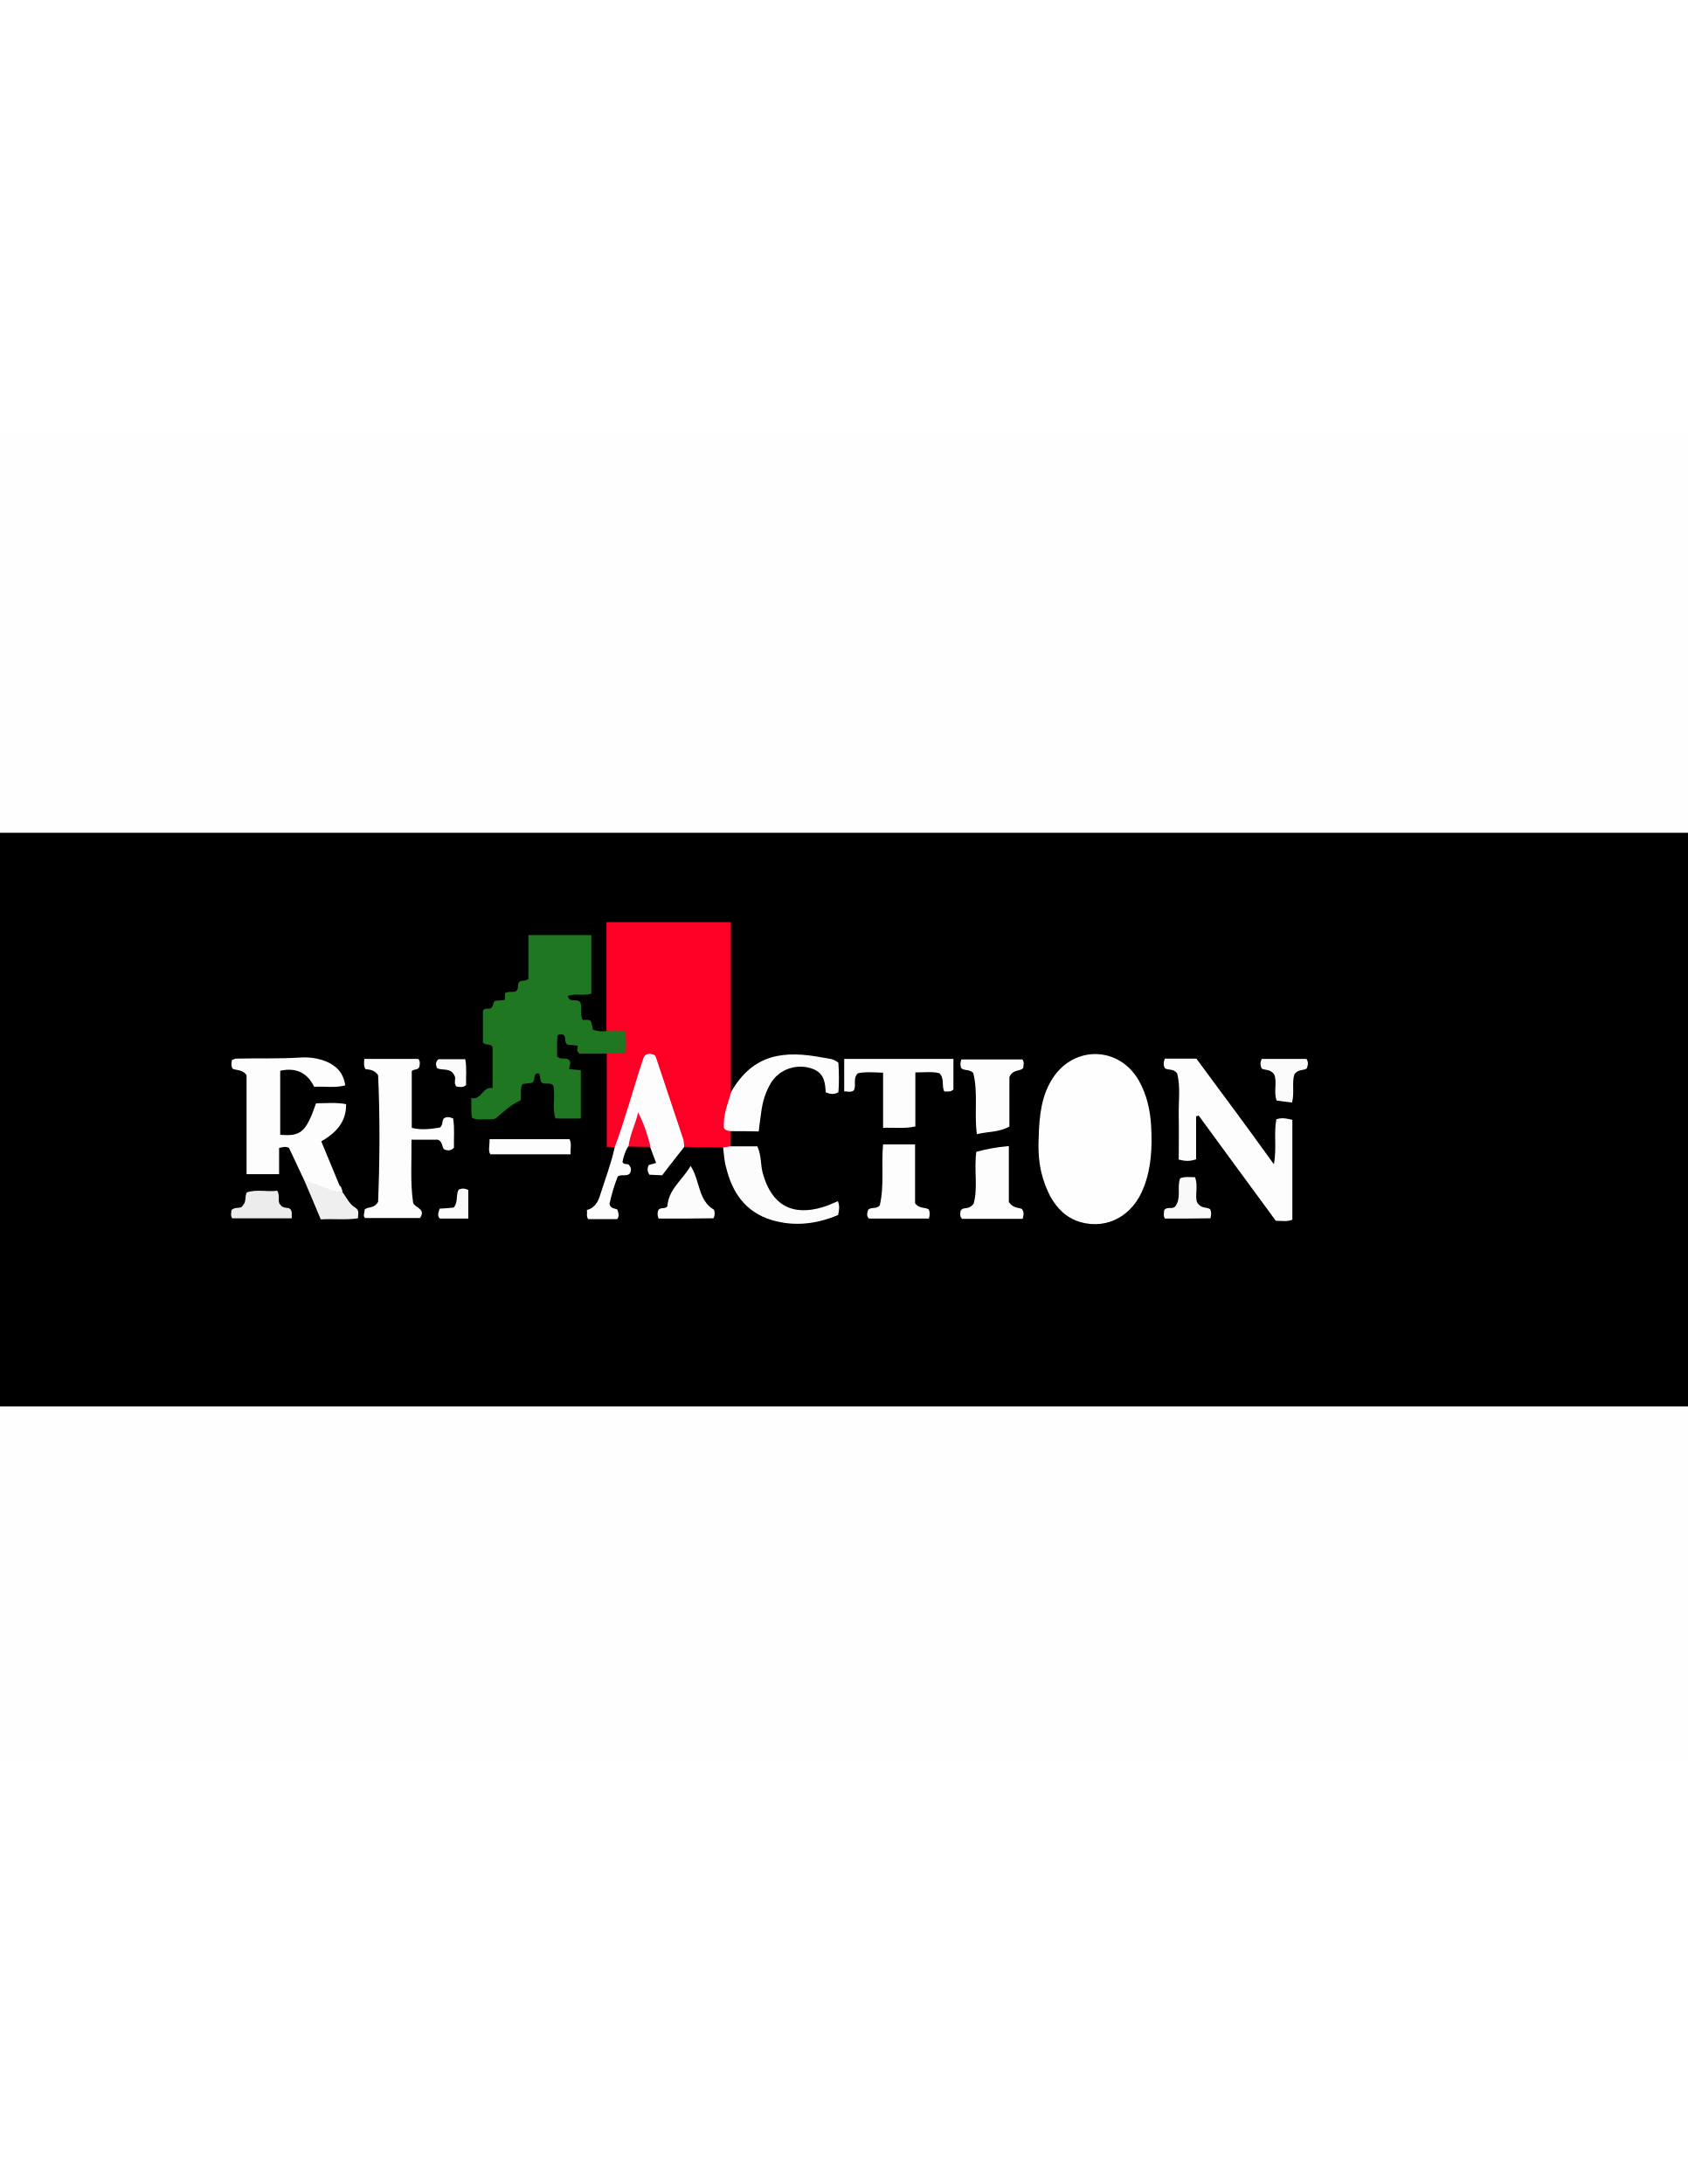
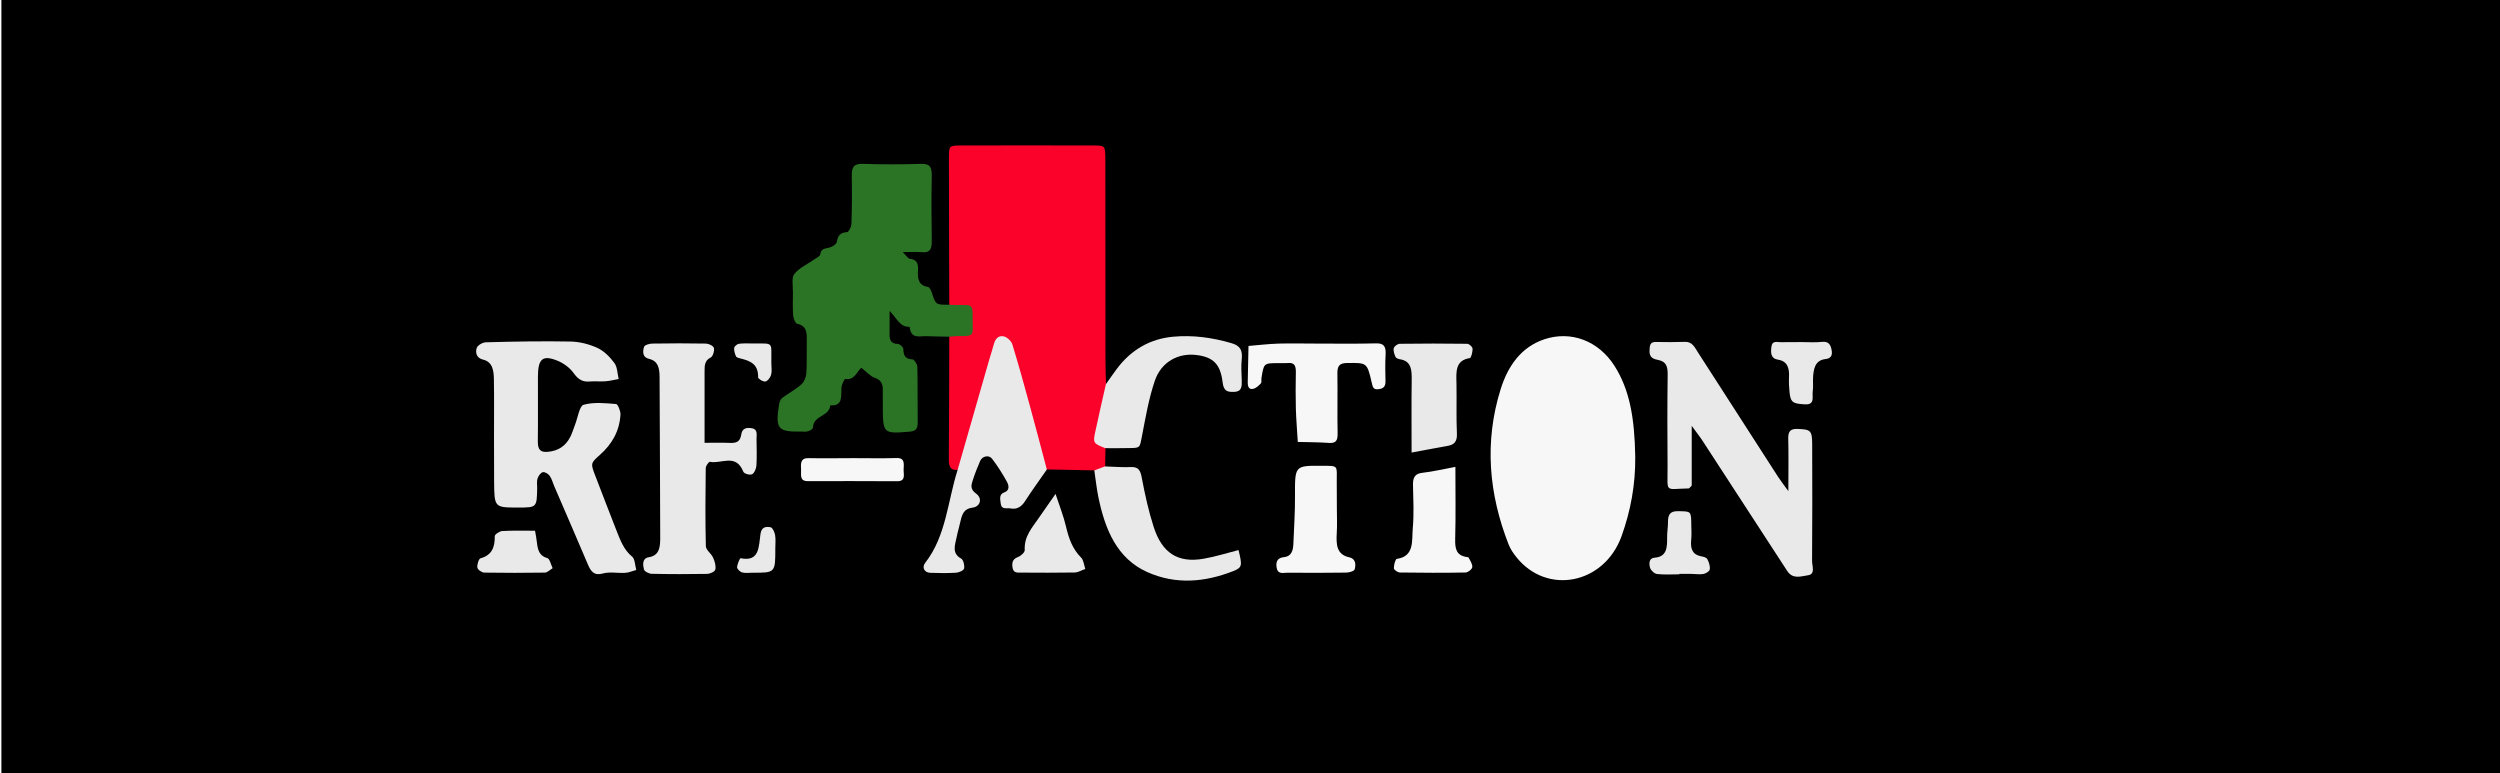
- <svg xmlns="http://www.w3.org/2000/svg" version="1.1" id="Layer_1" x="0px" y="0px" viewBox="0 0 612 792" style="enable-background:new 0 0 612 792;" xml:space="preserve">
-   <style type="text/css">
- 	.st0{fill:#FEFEFE;}
- 	.st1{fill:#FE0025;}
- 	.st2{fill:#1F7722;}
- 	.st3{fill:#FDFDFD;}
- 	.st4{fill:#FEFDFD;}
- 	.st5{fill:#FCFCFC;}
- 	.st6{fill:#EDECEC;}
- 	.st7{fill:#EFEFEF;}
- 	.st8{fill:#FAFAFA;}
- 	.st9{fill:#F9F9F9;}
- 	.st10{fill:#FBFBFB;}
- 	.st11{fill:#FA072B;}
- </style>
+ <svg xmlns="http://www.w3.org/2000/svg" version="1.1" id="Layer_1" x="0px" y="0px" viewBox="0 0 2328.4 719.9" enable-background="new 0 0 2328.4 719.9" xml:space="preserve">
  <g>
    <g>
-       <path d="M667,302c0,69.3,0,138.7,0,208c-1.5,1.3-3.3,1.5-5.1,1.6c-1.8,0.1-3.7,0-5.5,0c-232.9,0-465.8,0-698.7,0    c-3.6,0-7.4,0.9-10.6-1.6c0-69.3,0-138.7,0-208c1.5-1.3,3.3-1.5,5.1-1.6c1.8-0.1,3.7,0,5.5,0c232.9,0,465.8,0,698.7,0    C660,300.4,663.8,299.5,667,302z" />
-       <path class="st0" d="M667,302c-240,0-480,0-720,0c0-48.3,0-96.7,0-145c240,0,480,0,720,0C667,205.3,667,253.7,667,302z" />
-       <path class="st0" d="M-53,510c240,0,480,0,720,0c0,42.3,0,84.7,0,127c-240,0-480,0-720,0C-53,594.7-53,552.3-53,510z" />
-       <path class="st1" d="M265,410.2c0,1.8-0.1,3.7-0.1,5.5c-0.8,1.2-1.7,1.1-2.7,0.4c-4.7-0.1-9.4-0.1-14-0.2c-2.1-1.7-2.1-4.4-3-6.7    c-2.9-8.3-5.4-16.7-8.5-24.8c-3.1,0.3-3,2.5-3.5,4.1c-2.2,7.5-5,14.8-7,22.3c-0.5,2-0.8,4.4-3.3,5.2c-0.8,0-1.6-0.1-2.9-0.1    c0-11.3,0-22.5,0-33.7c1.1-1.6,3.1-1.1,4.6-2.1c1-0.8,1-2.1,0.4-3.4c-1.2-1.8-3.9-0.8-5.1-2.7c0-13.1,0-26.2,0-39.6    c15.1,0,29.8,0,45.1,0c0,20.6,0,41,0,61.5c1.3,2,0,3.9-0.4,5.7C264.1,404.4,263.4,407.3,265,410.2z" />
-       <path class="st0" d="M376.6,413.1c0.2-9.2,1.2-16,5.1-22.1c7.8-12,24.1-11.6,31.2,0.8c2.9,5.1,4.2,10.8,4.5,16.7    c0.4,7.5,0.1,15-2.7,22.1c-3.9,10.3-13.2,15.3-22.9,12.6c-5.1-1.5-8.5-4.9-11-9.4C378.2,428.7,376.2,422.6,376.6,413.1z" />
-       <path class="st2" d="M220,373.9c2.1,0,4.2,0,6.5,0c0.8,2.7,0.4,5.1,0.4,7.7c-2.3,0.8-4.6,0.2-6.9,0.5c-3.5,0-7,0-9.9,0    c-1.3-1.1-0.6-1.9-0.6-2.9c-1.3-0.1-2.6-0.3-3.8-0.4c-1.3-1-0.2-2.7-1.5-3.6c-0.9-0.2-2-0.2-2.1,0.7c-0.2,2.5-0.1,4.9-0.1,7.2    c1.4,1.4,3.1,0.3,4.3,1.2c1,1.1,0.1,2.2,0.1,3.4c1.3,0.1,2.6,0.3,4.2,0.4c0,5.8,0,11.5,0,17.5c-3.1,0-6,0-9.2,0    c-1.3-3.9,0.1-8.1-0.8-12c-1.3-1.3-3.1-0.1-4.2-1.1c-0.9-1-0.2-2.4-1.2-3.3c-2.4,0.1-0.6,2.7-2.4,3.5c-0.8,0.1-2.1,0.2-3.3,0.4    c-1.2,2-0.2,4.1-0.8,6c-3.4,1.4-5.9,3.9-8.6,6.2c-1.2,0.9-2.7,0.6-4.2,0.6c-1.5,0-3,0.3-4.7-0.5c-0.6-2.1-0.1-4.4-0.4-7.2    c3.8,0.9,4.1-4.3,7.8-3.6c0-5.2,0-10.1,0-15c-0.9-1.2-2.3-0.4-3.5-1.5c0-3.7,0-7.6,0-11.6c0.7-1.2,2.2-0.4,2.9-0.9    c1.1-0.7,0.5-2.2,1.7-2.7c1-0.1,2.2-0.2,3.4-0.3c0-0.8,0-1.6,0-2.4c1.2-0.9,2.6-0.2,3.9-0.7c1.2-0.7,0.5-2.1,1.1-3.2    c0.8-1,2.2-0.3,3.5-1.3c0-5,0-10.2,0-15.9c7.7,0,15.1,0,22.8,0c0,7,0,14,0,21.2c-2.7,1-5.7-0.2-8.5,0.9c0.6,2.7,3.4,0.6,4.5,2.3    c0.7,1.5-0.1,3.4,0.7,6c0.3,0.9,2.2-0.3,3.2,0.9c0.2,0.9,0.5,2,0.7,3C217.1,374.2,218.6,374,220,373.9z" />
-       <path class="st3" d="M433.7,404.8c0,5.2,0,10.5,0,15.6c-2.3,0.8-4,0.7-6.3,0.1c0-5.3,0.1-10.6,0-15.9c-0.1-5.3,0.7-10.6-0.6-15.4    c-1.4-1.8-3.2-1-4.4-1.8c-0.6-1.1-0.6-2.2,0-3.5c3.7,0,7.5,0,11.4,0c4.6,6.2,9.2,12.5,13.9,18.8c4.6,6.3,9.2,12.5,14.2,19.5    c1.1-5.9-0.1-11.2,0.9-16.3c2-0.7,3.7-0.3,5.8,0.2c0,12.1,0,24.1,0,36.2c-1.9,0.8-3.7,0.4-6,0.4c-9.3-12.6-18.6-25.4-28-38.2    C434.3,404.7,434,404.8,433.7,404.8z" />
-       <path class="st3" d="M110.3,428c-1.8-3.9-3.7-7.8-5.5-11.7c-1-0.6-2.1-0.4-3.6,0c0,3.1,0,6.2,0,9.5c-4,0-7.6,0-11.8,0    c0-12.1,0-24,0-35.9c-1.4-2.1-3.6-1.7-5-2.3c-0.7-1.1-0.5-2.1-0.3-3.2c0.4-0.1,0.8-0.4,1.3-0.5c7.8-0.2,15.6,0.1,23.5-0.4    c3.1-0.2,6.3,0.2,9.3,1.4c3.8,1.6,6.3,4.1,7,8.7c-3.8,1-7.4,0.3-11.3,0.5c-2.4-5-6.5-7.1-12.3-5.8c0,7.8,0,15.5,0,23.2    c7.5,0.7,9.4-1,13-11.4c3.5,0,7.2-0.4,10.9,0.3c0.1,6.6-3.8,10.5-9,13.5c2.3,5.5,4.5,10.8,6.7,16.2c0.3,0.3,0.5,0.6,0.7,1    c0.1,0.3,0.2,0.7,0.3,1C118.4,433.9,114.4,430.8,110.3,428z" />
-       <path class="st3" d="M132.1,384c6.8,0,13.3,0,19.6,0c0.8,1.1,0.5,2.1,0.3,3c-0.5,1.1-1.8,0.6-2.7,1.4c0,6.7,0,13.5,0,20.6    c3.5,0.9,6.9,0.4,10.2-0.1c1.2-1,0.7-2.3,1.4-3.3c1-0.7,2.1-0.6,3.4,0c0.6,3.6,0.2,7.2,0.3,10.6c-1.2,1.3-2.3,1-3.4,0.7    c-1.2-0.8-0.4-2.7-2.4-3.6c-2.6,0-5.7,0-9.6,0c0.1,7.7-0.5,15.4,0.6,22.9c0.9,2,4.7,2.1,2.5,5.5c-6.3,0-12.9,0-19.9,0    c-0.9-0.6-0.2-1.8-0.2-3c1.1-1.3,3.4-0.2,4.9-2.9c0.6-14.8,0.7-30.7,0-45.9c-1.5-2.1-3.3-2-4.6-2.2    C131.8,386.4,132,385.4,132.1,384z" />
-       <path class="st4" d="M222.9,416c3.8-10.2,6.6-20.8,10-31.1c0.3-0.8,0.4-1.6,1.1-2.3c1-0.6,2.1-0.5,3.2-0.1    c0.2,0.3,0.5,0.5,0.6,0.8c3.3,9.9,6.6,19.8,9.9,29.7c0.3,0.9,0.3,2,0.4,2.9c-2.6,3.4-5.3,6.7-8,10.3c-1.5-0.1-3.1-0.1-4.6-0.2    c-0.9-1.2-0.8-2.3-0.3-3.5c0.8-0.2,1.7-0.5,2.7-0.8c-0.7-1.9-1.4-3.8-2.1-5.6c-2.8-2.7-2.7-6.7-4.5-9.9c0-0.7-1.1,0-0.5-0.2    c0.2,0,0.3,0.1,0.2,0.3c-0.4,3.5-0.7,6.9-3.3,9.6c-1.1,1.7-1.6,3.6-2,5.5c0.6,1.2,2,0.4,2.4,1.1c0.9,1.1,0.8,2,0.3,3    c-1.2,1.3-2.9,0.2-4.4,1.1c-1.3,3.3-2.3,6.7-3,10c0.4,1.9,2.2,1.5,2.9,2.1c0.4,1.3,0.7,2.3-0.1,3.4c-3.5,0-7,0-10.5,0    c-0.8-1-0.3-2-0.5-3.3c2.7-0.7,3.9-2.7,4.7-5.1C219.4,427.7,221.6,422,222.9,416z" />
-       <path class="st3" d="M345.7,384c0,4.1,0,7.7,0,11.1c-1.2,1.1-2.3,0.6-3.3,0.7c-1.1-2.2,0.2-4.7-1.8-6.6c-2.6-0.7-5.4-0.3-8.7-0.3    c0,6.6,0,13,0,19.6c-4.1,0.9-7.6,0.3-11.7,0.5c0-6.8,0-13.2,0-20c-3.4-0.1-6.3-0.4-9.1,0.2c-2,1.8-0.5,4.3-1.5,6.2    c-1.1,0.9-2.2,0.3-3.5,0.4c0-4.1,0-7.8,0-11.8C319.3,384,332.3,384,345.7,384z" />
-       <path class="st3" d="M265,410.2c-0.8-0.2-1.7,0-2.5-1.1c-0.4-4.5,1.4-8.9,2.7-13.3c8-13.8,19.3-14.9,33-12.3    c1.9,0.4,4,0.3,5.8,1.9c0.2,3.5,0.3,7.1,0,10.7c-1.6,0.9-3,0.7-4.6,0c-0.2-3.4-0.5-6.8-4.5-8.4c-5.6-2.2-12.1-0.2-15.3,4.9    c-2,3.3-3.1,6.9-3.6,10.8c-0.3,2.1-0.6,4.3-0.9,6.9C271.6,410.2,268.3,410.2,265,410.2z" />
-       <path class="st5" d="M262.2,416.1c0.9-0.1,1.8-0.2,2.7-0.4c3.3,0,6.6,0,9.7,0c1.6,3.5,1.1,6.8,2,9.8c3.1,11.4,10.6,15.7,21.9,12.2    c1.7-0.5,3.4-1.3,5.3-2.1c0.7,1.6,0.5,3.1,0.1,5c-7.8,3.3-15.9,4.3-24.2,1.8c-9.4-2.9-14.2-9.9-16.4-19    C262.6,421.1,262.5,418.5,262.2,416.1z" />
-       <path class="st3" d="M320.2,415c3.9,0,7.4,0,11.6,0c0,7.2,0,14.3,0,21.3c1.4,2.1,3.7,1.4,5,2.3c0.4,1.1,0.4,2.1,0,3.3    c-7.2,0-14.4,0-21.7,0c-1-0.9-0.7-2-0.3-3.2c1.1-1.1,3-0.1,4.2-1.6C320.7,429.9,319.5,422.5,320.2,415z" />
-       <path class="st3" d="M352.9,389.1c-1.5-1.5-3.4-0.7-4.4-1.8c-0.3-1-0.4-1.9,0.1-3.1c7.3,0,14.7,0,22.1,0c0.8,1,0.4,2,0.3,3.1    c-1.2,1.4-3.7,0.3-5,3.3c0,5.2,0,11.5,0,17.9c-3.8,2.2-7.9,1.8-11.8,2.8C353.2,403.7,354.7,396.3,352.9,389.1z" />
-       <path class="st3" d="M370.8,442c-7.6,0-14.9,0-22,0c-0.9-1-0.6-2-0.5-2.9c0.5-0.9,1.3-0.9,2.1-1c0.9-0.1,1.6-0.4,2.6-1.5    c1.7-5.8,0.1-12.3,1-18.9c3.6-1,7.3-1.7,11.8-2.1c0,7.3,0,14.3,0,20.3c1.7,2.4,3.4,1.9,4.7,2.5C371.4,439.5,371.2,440.6,370.8,442    z" />
-       <path class="st5" d="M238.8,441.9c-0.5-1.2-0.4-2-0.2-2.8c0.6-1.6,2.6-0.4,3.4-1.7c0.4-6.2,5.5-9.5,8.4-14.6    c3.5,5.3,2.6,12.5,8.5,15.9c0.3,1,0.4,1.9-0.2,3.1C252.3,441.9,245.6,441.9,238.8,441.9z" />
-       <path class="st3" d="M177.5,413.1c9.9,0,19.3,0,29,0c0.9,1.6,0.2,3.5,0.4,5.5c-9.7,0-19.3,0-29.1,0    C176.9,417.2,177.6,415.4,177.5,413.1z" />
-       <path class="st6" d="M84.2,441.8c-0.7-1-0.3-1.9-0.3-2.9c1.2-1.5,3.5-0.3,4.1-1.7c1.5-1.5,0.6-3.2,1.5-4.8c3.5-1.2,7.3-0.1,11-0.6    c1.2,1.8,0,3.9,1.1,5c1,1.6,2.7,0.9,3.6,1.6c0.9,1,0.5,2,0.6,3.4C98.7,441.8,91.6,441.8,84.2,441.8z" />
-       <path class="st7" d="M110.3,428c3.2,1.1,6.4,2.1,9.4,3.4c1.4,0.6,2.8,0.5,4.2,0.6c1.7,2,2.6,4.6,5,6c1.5,0.9,0.9,2.3,0.9,3.8    c-4.4,0.7-8.8,0.1-13.5,0.4C114.3,437.3,112.3,432.7,110.3,428z" />
-       <path class="st8" d="M462,389.6c-1.5-2-3.3-1.4-4.5-2.1c-0.6-1.2-0.6-2.3,0-3.5c5.4,0,10.8,0,16.2,0c0.8,1.2,0.6,2.2,0.1,3.5    c-1.3,0.8-3.3,0.2-4.5,2.2c-0.9,2.9,0.1,6.5-0.8,10.1c-2-0.2-3.7-0.4-5.6-0.7C461.7,395.9,463.2,392.4,462,389.6z" />
-       <path class="st9" d="M422.4,441.9c-0.7-1.1-0.3-2.1-0.3-3c1.1-1.6,3.1-0.1,4.1-1.5c2.2-3,0.5-6.8,1.7-10.1    c1.7-0.7,3.5-0.4,5.4-0.4c1.3,3.3-0.2,6.8,0.8,9.2c1.4,2.3,3.4,1.5,4.7,2.4c0.5,1.1,0.4,2,0.1,3.3    C433.6,441.9,428.1,441.9,422.4,441.9z" />
-       <path class="st8" d="M159.4,438.3c1.8-0.1,3.4-0.2,5.1-0.4c1.7-1.9,0.7-4.5,1.8-6.5c1.1-0.5,2.2-0.5,3.5,0.1c0,3.3,0,6.7,0,10.4    c-3.5,0-6.9,0-10.3,0C158.5,441,158.9,439.9,159.4,438.3z" />
-       <path class="st10" d="M158.5,387.4c-0.6-1.4-0.6-2.3,0.5-3.3c3,0,6.2,0,9.7,0c0.6,3.1,0.2,6.3,0.3,9.4c-1.2,1-2.3,0.7-3.5,0.5    c-1.2-1.2,0-2.9-0.7-3.9C163.5,387.1,160.6,388.3,158.5,387.4z" />
-       <path class="st11" d="M227.9,415.8c0.4-4.1,2.4-7.8,3.5-12.4c2.2,4.4,3.5,8.4,4.5,12.5C233.2,415.9,230.5,415.9,227.9,415.8z" />
-       <path class="st7" d="M123.7,431c-0.5-0.2-0.7-0.5-0.7-1C123.5,430.1,123.8,430.4,123.7,431z" />
+       <path d="M1.3,728.9c0-243,0-485.9,0-728.9C777,0,1552.7,0,2328.4,0c0,243,0,485.9,0,728.9C1552.7,728.9,777,728.9,1.3,728.9z" />
+       <path fill="#FB022B" d="M1019.2,438.1c-14.7-0.3-29.5-0.6-44.2-0.9c-5.6-3.1-5.8-9.6-7.4-15c-8.8-29.1-16.7-58.5-24.9-87.7    c-1.5-5.3-1.8-13.2-8.8-12.6c-5.4,0.4-6.6,7.2-7.9,12.2c-7.4,28.3-16.2,56.1-23.9,84.4c-1.9,7-2.7,15.4-10.1,19.1    c-7.7,0.9-8.4-4.2-8.3-10.9c0.3-37.7,0.3-75.5,0.4-113.2c23.1-14.9,23.1-14.9,0-29.7c-0.1-45.5-0.3-91-0.3-136.5    c0-11.5,0.2-11.7,10.5-11.8c41.4-0.1,82.7-0.1,124.1,0c10.9,0,11,0.2,11.1,13.1c0.1,62.7,0,125.3,0.1,188c0,7.1,0.3,14.2,0.5,21.3    c4.1,11.4-0.7,22-3,32.6c-2.1,9.6-2.5,18.5,2.5,27c-0.1,5.7-0.2,11.3-0.3,17C1027.6,441.4,1023.6,440.3,1019.2,438.1z" />
+       <path fill="#F7F7F7" d="M1523,425.2c0.3,25.7-4.2,50.5-12.8,74.3c-16.2,44.6-69.4,55.1-97.9,19.4c-2.8-3.5-5.5-7.4-7.2-11.7    c-18.5-47.2-22.8-95.5-7.5-144.6c6.9-22.1,19.3-39.4,40.7-46.6c24.9-8.3,50.5,1.4,65.4,24.8C1517.6,362.7,1522.4,388.7,1523,425.2    z" />
+       <path fill="#2C7425" d="M883.9,283.8c2.1,0.1,4.3,0.3,6.4,0.3c16.6,0,15.5-1.5,15.6,15.4c0,11.9,2,13.9-12.3,13.5    c-3.2-0.1-6.4,0.4-9.7,0.6c-7-0.2-14-0.2-20.9-0.5c-6.4-0.3-14.6,3.1-15.8-8.7c-9.4,0.4-12.1-8.5-18.7-14.8c0,6.7,0.1,13.4,0,20.1    c-0.2,5.9,0.5,10.5,7.5,10.6c1.9,0,5.3,3,5.3,4.6c0.1,6.6,2.2,9.6,8.5,9.8c1.7,0.1,4.6,4.6,4.6,7.1c0.4,17.1,0.1,34.3,0.3,51.5    c0.1,5.8-1.6,8.2-7.3,8.7c-25.2,2.1-25.2,2.3-25.2-26.2c0-4.1-0.1-8.3,0-12.4c0.1-6-1.7-9.6-7.6-11.6c-4.1-1.4-7.5-5.5-12.4-9.3    c-3.8,3.1-6.5,12.1-14.9,10.4c-0.8-0.2-3.4,5.2-3.6,8.1c-0.5,8,1.6,17.4-10.4,16.5c-1.1,10.9-15.8,9-16.2,20.9    c0,1.2-2.9,2.8-4.7,3.3c-2,0.6-4.3,0.2-6.4,0.2c-21.7,0.5-24.1-2.6-20.3-25.9c0.3-2,1.5-4.4,3-5.5c5.8-4.3,12.3-7.7,17.7-12.5    c2.5-2.2,4.3-6.6,4.6-10.2c0.6-10,0.2-20.1,0.4-30.2c0.1-7.5,0.1-14.2-8.9-16c-1.7-0.3-3.6-5.1-3.8-8c-0.5-7-0.3-14.2-0.2-21.3    c0.1-5.8-1.5-13.6,1.3-17.1c4.7-5.9,12.3-9.1,18.6-13.6c2-1.4,5.2-2.8,5.5-4.6c0.9-5.8,4.5-5.3,8.2-6.3c2.8-0.7,6.9-3.1,7.3-5.4    c1-6.6,3.8-8.7,9.6-9.1c1.5-0.1,3.9-5,4-7.7c0.5-14.8,0.6-29.6,0.3-44.4c-0.2-8.1,1.7-11.7,9.8-11.5c18.3,0.6,36.6,0.6,54.9,0    c8.1-0.3,10,3.2,9.8,11.4c-0.4,20.1-0.3,40.2,0,60.4c0.1,7.2-1.4,11.2-8.9,10.5c-5.2-0.5-10.4-0.1-18.1-0.1c3.4,3.4,4.9,6,6.5,6.2    c6.3,0.6,8.1,4.2,7.7,10.6c-0.6,7.6,0.3,14.3,9.2,15.6c1.4,0.2,2.9,3,3.5,4.9C871.5,283.9,871.5,283.9,883.9,283.8z" />
+       <path fill="#E9E9E9" d="M460.1,407.1c0-17.8,0.2-35.5-0.1-53.3c-0.1-8.3-0.9-16.8-10.5-19c-5.5-1.3-7-6.3-5.5-10.7    c0.9-2.6,5.5-5.2,8.5-5.3c26.3-0.7,52.7-1.2,79-0.7c8.4,0.2,17.2,2.4,25,6c6.1,2.8,11.6,8.4,15.8,14.1c2.7,3.7,2.7,9.8,3.9,14.8    c-4.1,0.7-8.1,1.8-12.2,2.1c-4.8,0.4-9.7-0.2-14.5,0.2c-6.4,0.6-10.7-1.5-15-7.5c-3.7-5.3-9.7-9.6-15.4-11.9    c-13.8-5.5-18-1.7-18.1,14.7c-0.1,20.1,0.2,40.3-0.1,60.4c-0.1,7.8,2.4,10.5,9.5,9.8c9.4-0.9,16.4-5.2,20.9-14.2    c1.8-3.6,2.9-7.6,4.4-11.4c2.5-6.4,4-17.1,7.8-18.2c9.6-2.7,20.2-1.5,30.3-0.7c1.6,0.1,4.2,6.4,4.1,9.7c-0.9,15.6-8,27.7-19,37.5    c-9,7.9-8.9,8.2-4.4,19.8c6.5,16.8,12.9,33.7,19.5,50.4c3.6,9.1,6.9,18.4,14.8,24.8c2.6,2.1,2.6,8.1,3.8,12.3    c-3.4,0.9-6.7,2.5-10.1,2.7c-7,0.5-14.3-1.2-20.9,0.6c-8.2,2.3-11.3-1.7-14.2-8.7c-10.3-24.4-20.9-48.6-31.3-72.8    c-1.4-3.2-2.2-6.8-4.2-9.5c-1.4-1.9-4.5-3.8-6.4-3.3c-1.9,0.4-4,3.4-4.8,5.7c-0.9,2.6-0.4,5.8-0.4,8.8    c-0.3,18.4-0.3,18.4-17.8,18.4c-22.1,0-22.1,0-22.3-24.5C460.1,434.4,460.2,420.7,460.1,407.1    C460.1,407.1,460.1,407.1,460.1,407.1z" />
+       <path fill="#E9E9E9" d="M1575.6,396.6c0,20.7,0,38.4,0,55.6c-1.3,1.3-2.1,2.7-2.9,2.7c-23,0.4-19.4,4.9-19.6-20.6    c-0.2-28.4-0.3-56.8,0.1-85.2c0.1-7.7-1.3-12.3-8.7-13.8c-4.2-0.8-8.5-2.1-8.2-8.6c0.2-4.4,0.1-8.3,5.8-8.2    c9.1,0.2,18.3,0.2,27.4-0.1c6.7-0.2,9,5.3,12.1,10.1c24.8,38.6,49.6,77.1,74.5,115.7c2.4,3.7,5.1,7.1,9.5,13.2    c0-18.6,0.3-33.8-0.1-49c-0.2-7.2,2.6-9.1,8.6-8.9c12.4,0.4,13.7,1.4,13.7,14.8c0.1,36.1,0.2,72.2-0.1,108.3    c0,4.6,3.3,12.3-3.9,13.2c-6.4,0.9-14.1,4-19.3-4.1c-1.9-2.9-3.8-5.8-5.6-8.6c-24-37-48.1-74-72.2-111    C1583.8,407.5,1580.4,403.2,1575.6,396.6z" />
+       <path fill="#E9E9E9" d="M656.2,412.4c8.9,0,16.4-0.2,23.8,0.1c5.4,0.2,9.4-0.8,10.4-7.9c0.9-6.3,5.7-6.5,10.1-5.7    c5.4,1,4.1,6,4.1,9.9c0.1,8.3,0.4,16.6-0.1,24.8c-0.2,2.9-2,7.2-4.1,8.1c-2.2,1-7.4-0.5-8.1-2.4c-7-17.4-20.7-6.9-31.1-9.2    c-1-0.2-3.9,3.8-3.9,5.8c-0.3,24.3-0.5,48.5,0.1,72.8c0.1,3.6,5.1,6.8,6.8,10.8c1.5,3.3,2.8,7.7,2,11c-0.5,2-5,4-7.8,4    c-17.2,0.3-34.4,0.3-51.6-0.1c-2.5-0.1-6.7-2.2-7.1-4.2c-1-4.2-1.7-10.2,4.5-11.2c10.5-1.6,10.7-10.5,10.7-18.6    c0-49.7-0.5-99.3-0.6-149c0-8.5-1.3-15.2-9.9-17.2c-6.1-1.4-5.9-6.8-4.6-11c0.5-1.9,5-3.2,7.8-3.2c16.7-0.3,33.4-0.3,50,0    c2.6,0.1,6.8,2.1,7.3,4.1c0.7,2.5-1,7.9-2.9,8.8c-5.8,2.8-5.8,7.7-5.8,13.1C656.2,367.4,656.2,388.7,656.2,412.4z" />
+       <path fill="#E9E9E9" d="M891.9,437.6c9.8-34.2,19.6-68.3,29.4-102.5c1.5-5.1,3.1-10,4.5-15.1c1.5-5.5,5.3-8,9.8-6.5    c2.9,1,6.4,4.3,7.3,7.4c5.8,18.9,11.1,38,16.3,57.2c5.4,19.7,10.6,39.5,15.8,59.2c-6.8,9.8-13.9,19.5-20.4,29.6    c-3.5,5.5-8,7.8-13.7,6.6c-3.2-0.7-8.2,1.7-8.9-4.7c-0.4-3.9-1.8-8.4,3.4-10.2c5.3-1.9,4.2-6.8,2.3-10.1    c-4.1-7.4-8.6-14.6-13.7-21.2c-2.9-3.9-9.1-2.6-11.1,2c-2.5,5.7-4.8,11.5-6.7,17.4c-1.6,4.8-3.1,8.7,3,13.1c6,4.4,3.9,12.1-3.5,13    c-7.8,1-9.6,5.9-11.1,12.5c-1.1,5.1-2.7,10.2-3.7,15.3c-1.5,7.3-4.6,14.8,4.4,19.7c1.9,1.1,3.3,6.5,2.6,9.2    c-0.5,1.9-4.7,3.7-7.4,3.9c-8,0.5-16.1,0.4-24.1,0.1c-5.4-0.2-8.1-4.9-4.7-9.3C881.3,499.1,882.6,466.7,891.9,437.6z" />
+       <path fill="#E9E9E9" d="M1029.4,417.4c-11.1-4.4-11.6-4.8-9.3-15.3c3.1-14.8,6.6-29.5,9.9-44.3c3.3-4.6,6.5-9.4,9.9-13.9    c13.6-18.4,31.6-28.4,52.8-30.3c18.3-1.7,36.4,0.8,54.2,6c8,2.3,10.5,6.4,9.6,15c-0.7,6.4-0.2,13,0,19.5    c0.2,5.7,0.1,10.7-7.1,10.9c-5.9,0.1-9.7-0.3-10.7-8.9c-2-17-8.8-23.4-23.9-25.4c-17.1-2.3-33.1,6.1-39.2,23.8    c-5.6,16.4-8.6,33.9-11.9,51.1c-2.2,11.4-1.5,11.6-11.6,11.7C1044.5,417.5,1037,417.4,1029.4,417.4z" />
+       <path fill="#F7F7F7" d="M1226.7,320c18.3,0,36.6,0.3,54.9-0.2c7.3-0.2,9.3,2.9,8.9,10.4c-0.5,8.3-0.3,16.6-0.1,24.9    c0.1,5.5-2.6,7-6.9,7.4c-4.4,0.5-5-2-5.9-6c-4.4-19.1-4.5-18.6-23.1-18.4c-7.3,0.1-9.1,3-8.9,10.3c0.3,18.4-0.2,36.7,0.2,55.1    c0.2,7-1.7,9.5-8.2,9c-9.6-0.7-19.2-0.6-28.9-0.9c-0.6-10.4-1.5-20.8-1.8-31.2c-0.3-11.2-0.2-22.5,0-33.8c0.1-5.7-1.3-9.1-7.2-8.5    c-3.2,0.3-6.5,0-9.7,0.1c-12.9,0.1-12.9,0.1-15.1,13.7c-0.3,1.7,0.3,4.2-0.6,5.2c-2,2.1-4.4,4.4-7,5c-4.3,1.1-5.3-2.3-5.2-6.4    c0.3-11.2,0.5-22.3,0.7-33.5c9.4-0.8,18.9-1.9,28.3-2.2C1203,319.7,1214.9,320,1226.7,320z" />
+       <path fill="#E9E9E9" d="M1019.2,438.1c3.3-1.2,6.6-2.5,9.9-3.7c8,0.2,16.1,1,24.1,0.6c6.9-0.3,8.9,2.8,10.2,9.9    c2.9,15.5,6.3,31,11.1,45.9c7.9,24.5,22.7,33.7,46.4,29.6c11-1.9,21.7-5.3,32.6-8.1c3.6,14.4,3.5,16.3-4.9,19.6    c-26.5,10.4-53.5,12.8-80.1,0.9c-28.3-12.7-39.4-39.8-45.6-70.2C1021.3,454.5,1020.4,446.3,1019.2,438.1z" />
+       <path fill="#E9E9E9" d="M1314.7,421.5c0-23.7-0.2-45.5,0.1-67.3c0.1-9.5-0.1-17.8-10.9-19.6c-1.5-0.2-3.6-1-4.2-2.2    c-1.1-2.5-2.2-5.8-1.6-8.1c0.5-1.9,3.6-4.1,5.6-4.1c20.9-0.3,41.9-0.3,62.8,0c1.8,0,5,2.9,5,4.6c0.1,3-1.3,8.5-2.6,8.7    c-13.9,2.2-12.6,13.2-12.4,24c0.3,15.4-0.3,30.8,0.4,46.1c0.4,7.8-2.6,10.7-8.8,11.7C1337.6,417.1,1327,419.2,1314.7,421.5z" />
+       <path fill="#F7F7F7" d="M1245.1,473.5c0,7.7,0.4,15.4-0.1,23.1c-0.6,10.6-0.2,20,11.8,22.5c5.7,1.2,6.2,6.6,4.9,11.1    c-0.5,1.8-5.1,3-7.9,3.1c-18.3,0.3-36.6,0.2-54.8,0.1c-3.9,0-9.1,2-10.1-5.3c-0.8-6,1.8-8.7,7-9.2c6.9-0.7,8.5-6.2,8.7-12.5    c0.6-14.7,1.6-29.4,1.5-44.2c-0.1-28.6-0.3-28.5,24.8-28.4c16,0.1,14.1-0.7,14.1,14.9C1245.1,457,1245.1,465.2,1245.1,473.5z" />
+       <path fill="#F7F7F7" d="M1355.5,434.8c0,23.8,0.4,45.6-0.2,67.3c-0.2,8.7,1,14.8,9.7,16.5c1.1,0.2,2.6,0.2,3,1    c1.4,2.8,3.6,6,3.2,8.7c-0.3,2-4,4.8-6.2,4.9c-20.4,0.4-40.8,0.3-61.2,0c-2,0-5.6-2.5-5.6-3.9c-0.1-3,1.4-8.7,2.8-8.8    c16.6-2.3,13.8-17.3,14.8-28.5c1.2-13.4,0.5-27.1,0.2-40.7c-0.1-7.3,2.4-10.3,9.1-11C1334.8,439.2,1344.2,436.9,1355.5,434.8z" />
+       <path fill="#E9E9E9" d="M983.1,460c3.8,11.7,7.5,20.8,9.7,30.3c2.6,11.1,6.1,21.1,14.1,29c2.3,2.3,2.7,7,3.9,10.6    c-3.3,1.1-6.5,3.2-9.8,3.3c-16.6,0.3-33.3,0.2-49.9,0.1c-3.7,0-7.6,0.6-8.2-5.5c-0.5-5,1-7.4,5.4-9.1c2.5-0.9,6.2-4.3,6.1-6.4    c-0.7-12.7,6.8-20.7,12.8-29.5C971.9,475.9,976.8,469.1,983.1,460z" />
+       <path fill="#E9E9E9" d="M498.3,494.3c0.8,4.5,1.5,7.9,1.8,11.3c0.8,6.8,2.3,12.2,9.7,14.2c2.2,0.6,3.3,6.1,4.9,9.4    c-2.4,1.4-4.8,4-7.2,4.1c-18.8,0.3-37.7,0.3-56.5,0c-2.3,0-6.1-2.7-6.4-4.7c-0.4-2.7,1.3-8.2,2.9-8.6c10.3-2.8,13.5-9.9,13.3-20.7    c0-1.6,4.4-4.5,6.9-4.7C477.7,494,487.9,494.3,498.3,494.3z" />
+       <path fill="#E9E9E9" d="M1677.9,318.6c6.4,0,12.9,0.5,19.3-0.2c5.6-0.6,7.7,2.3,8.7,7.6c1,5.2-0.9,7.9-5.6,8.4    c-9.9,1.1-11.3,9.1-11.7,17.7c-0.2,4.1,0.3,8.3-0.3,12.4c-0.7,5,2.4,12.6-7.1,12.1c-11.3-0.6-13.5-1.7-14.5-11.3    c-0.5-4.7-0.7-9.5-0.5-14.1c0.5-8.6-1.7-14.9-10.2-16.2c-7-1.1-6.8-6.5-6.2-11.9c0.7-6.3,5.4-4.3,8.8-4.4    C1665,318.6,1671.5,318.7,1677.9,318.6C1677.9,318.7,1677.9,318.6,1677.9,318.6z" />
+       <path fill="#F7F7F7" d="M794.9,426.7c13.4,0,26.8,0.3,40.1-0.1c7.9-0.3,6.8,5.4,6.6,10.5c-0.2,4.6,2.4,11.1-5.9,11.1    c-27.8-0.2-55.6-0.1-83.5-0.1c-8,0-5.8-6.4-6.1-11.2c-0.4-5.7-0.3-10.5,7.1-10.2C767,427,781,426.7,794.9,426.7z" />
+       <path fill="#E9E9E9" d="M1564.1,534.9c-7,0-14,0.5-20.9-0.3c-2.4-0.3-5.6-3.3-6.4-5.8c-1-3.6-1.3-8.9,4.2-9.4    c11.4-0.8,11.8-9.4,11.7-18.8c-0.1-4.7,0.8-9.4,0.8-14.1c-0.1-7,1.8-10.5,9.1-10.4c12.4,0.2,12.5-0.4,12.6,12.8    c0.1,4.7,0.4,9.5-0.1,14.1c-0.8,8.1,1.2,13.6,9.2,15.1c2.1,0.4,4.9,1,5.8,2.6c1.5,2.8,2.8,6.5,2.3,9.6c-0.2,1.8-3.7,3.9-6,4.3    c-3.6,0.6-7.5-0.1-11.2-0.1c-3.7-0.1-7.5,0-11.2,0C1564.1,534.7,1564.1,534.8,1564.1,534.9z" />
+       <path fill="#E9E9E9" d="M722.1,510.8c0,22.7,0,22.7-21.4,22.6c-3.2,0-6.6,0.6-9.6-0.3c-1.9-0.5-4.7-3.3-4.6-4.8    c0.2-3,2.6-8.6,3.3-8.4c17.8,3.7,16.8-11,18.5-22.7c1-6.8,5.5-6.9,9.5-6.1c1.8,0.4,3.6,4.5,4.1,7.2    C722.6,502.4,722.1,506.6,722.1,510.8z" />
+       <path fill="#E9E9E9" d="M718.4,338.4c0,3.6,0.7,7.3-0.2,10.6c-0.7,2.6-3.2,5.9-5.3,6.3c-2.2,0.4-6.9-2.5-6.8-3.9    c0.2-12.6-7.6-15.3-16.3-17.5c-1.5-0.4-3.7-0.8-4.3-2c-1.1-2.4-2-5.4-1.7-7.9c0.2-1.5,2.7-3.5,4.3-3.8c4.2-0.6,8.6-0.3,12.9-0.3    C721.4,320.1,718.1,317.6,718.4,338.4z" />
    </g>
  </g>
</svg>
